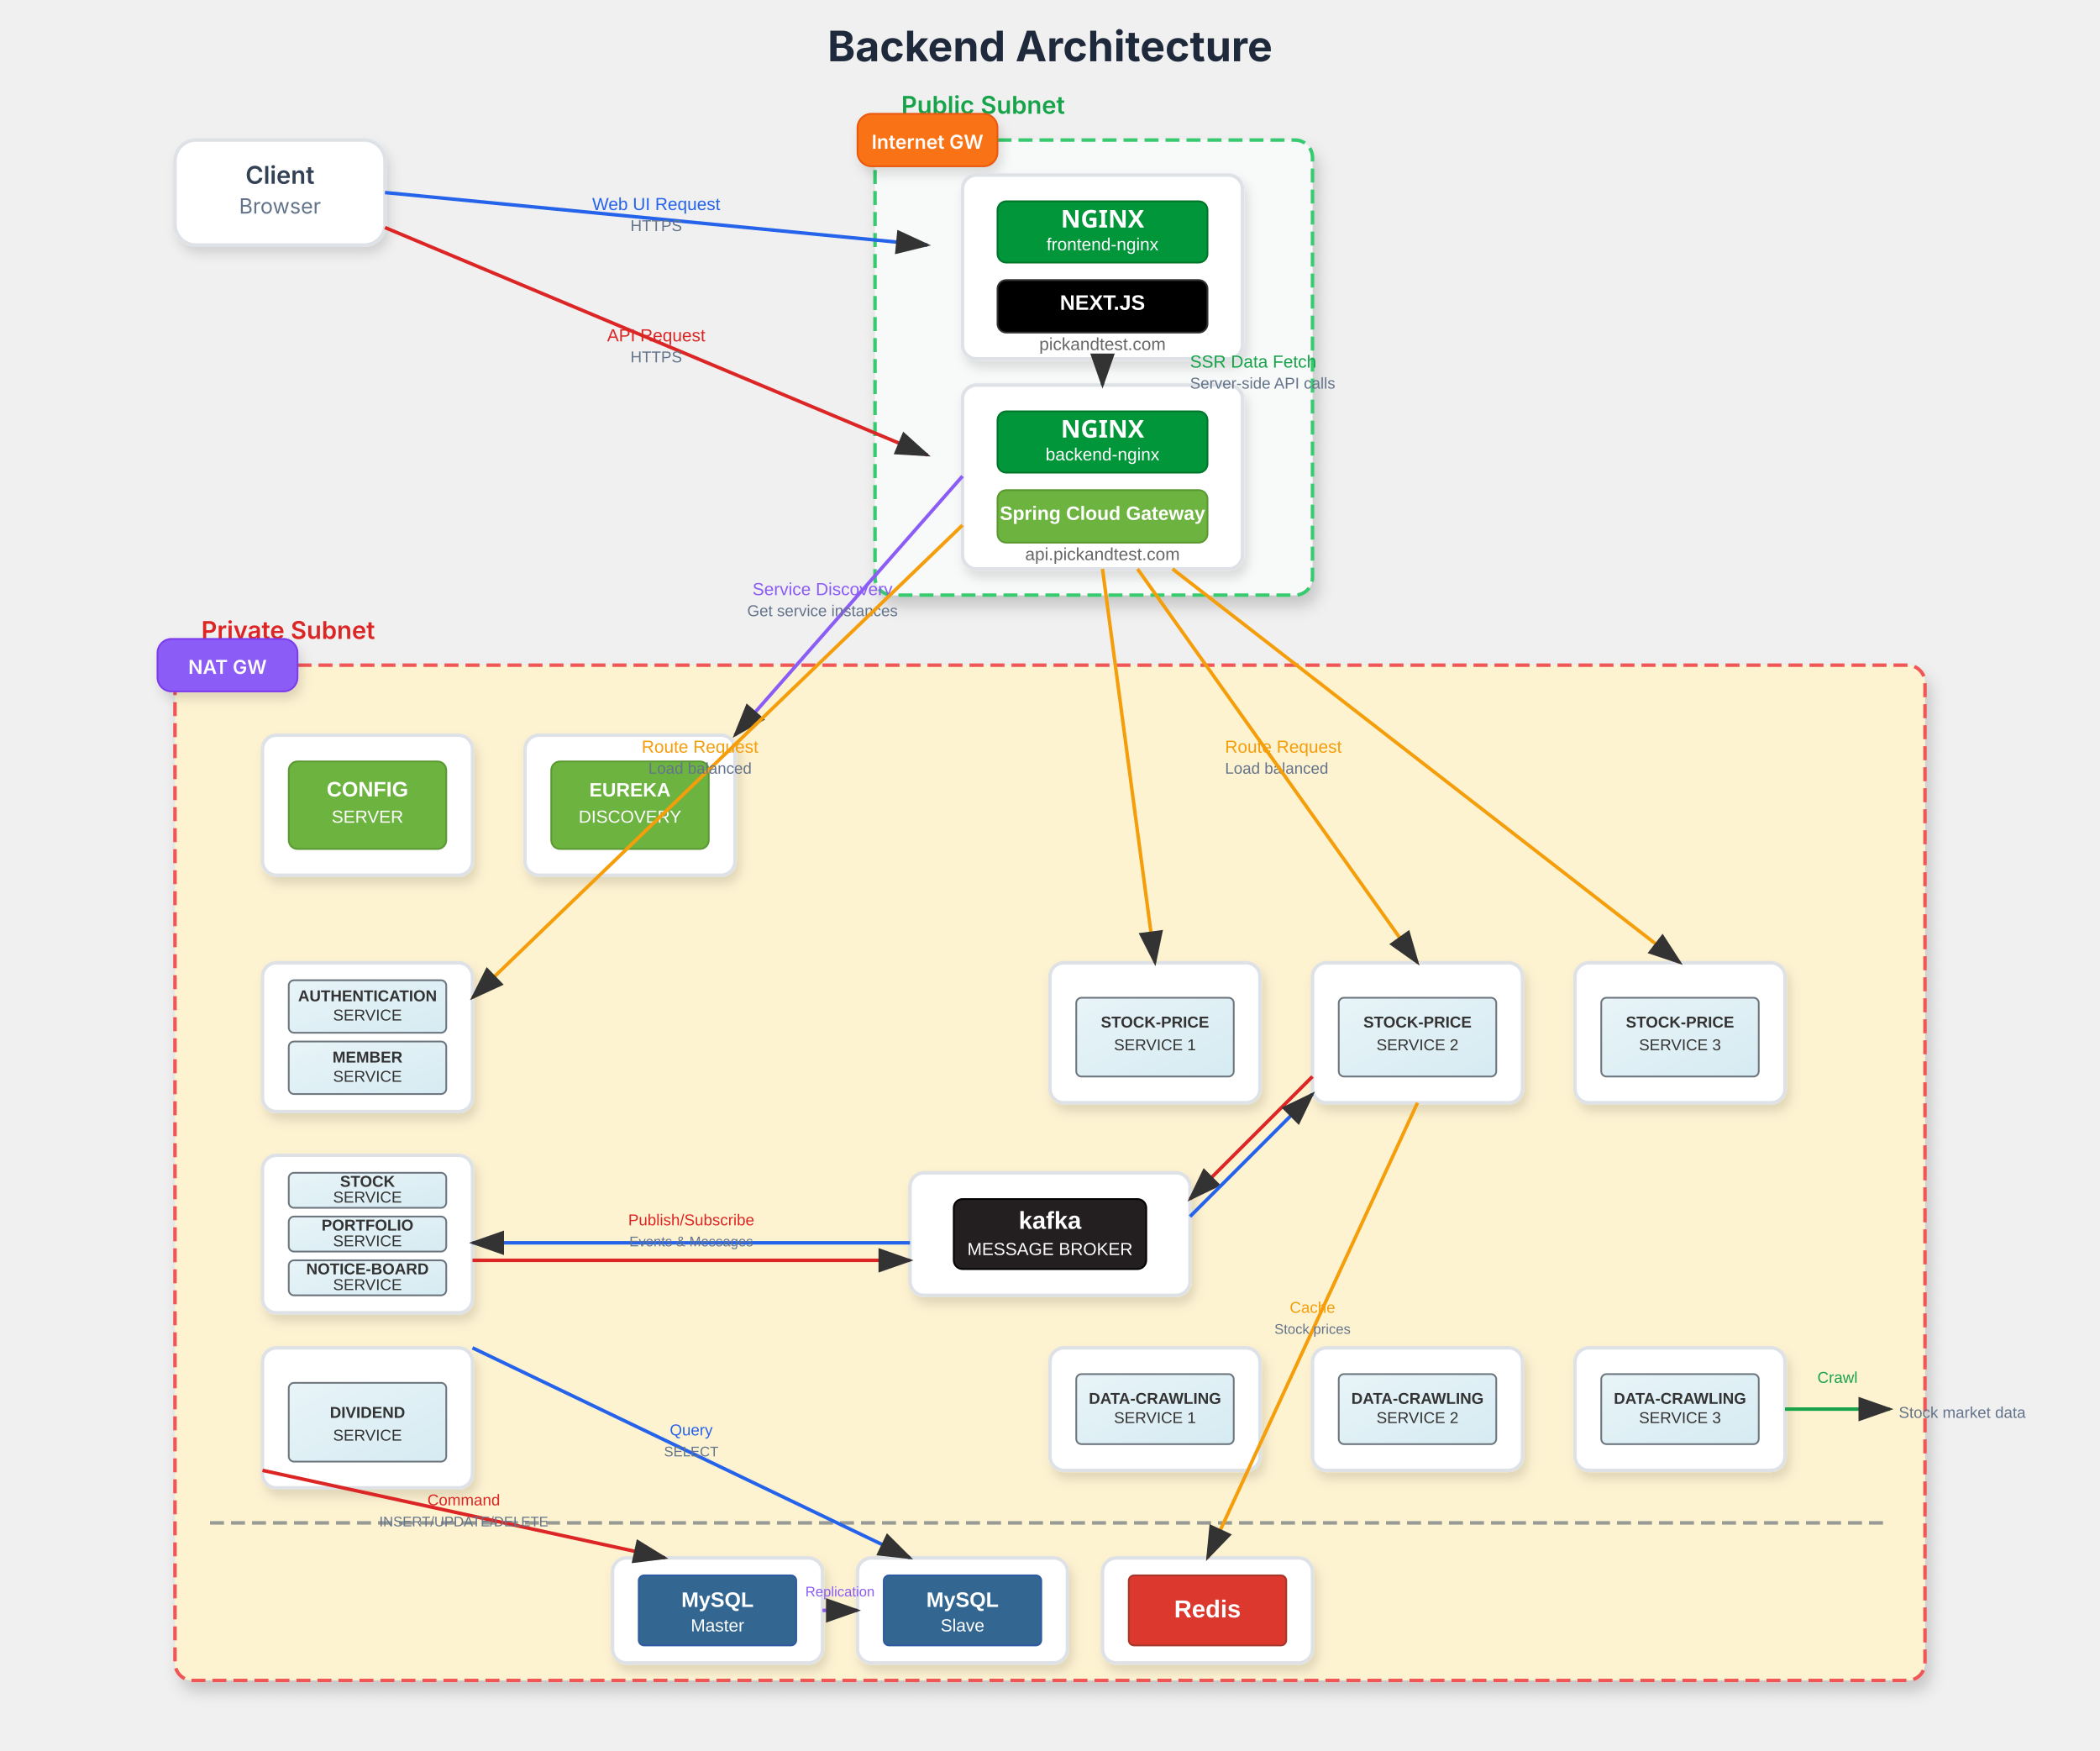
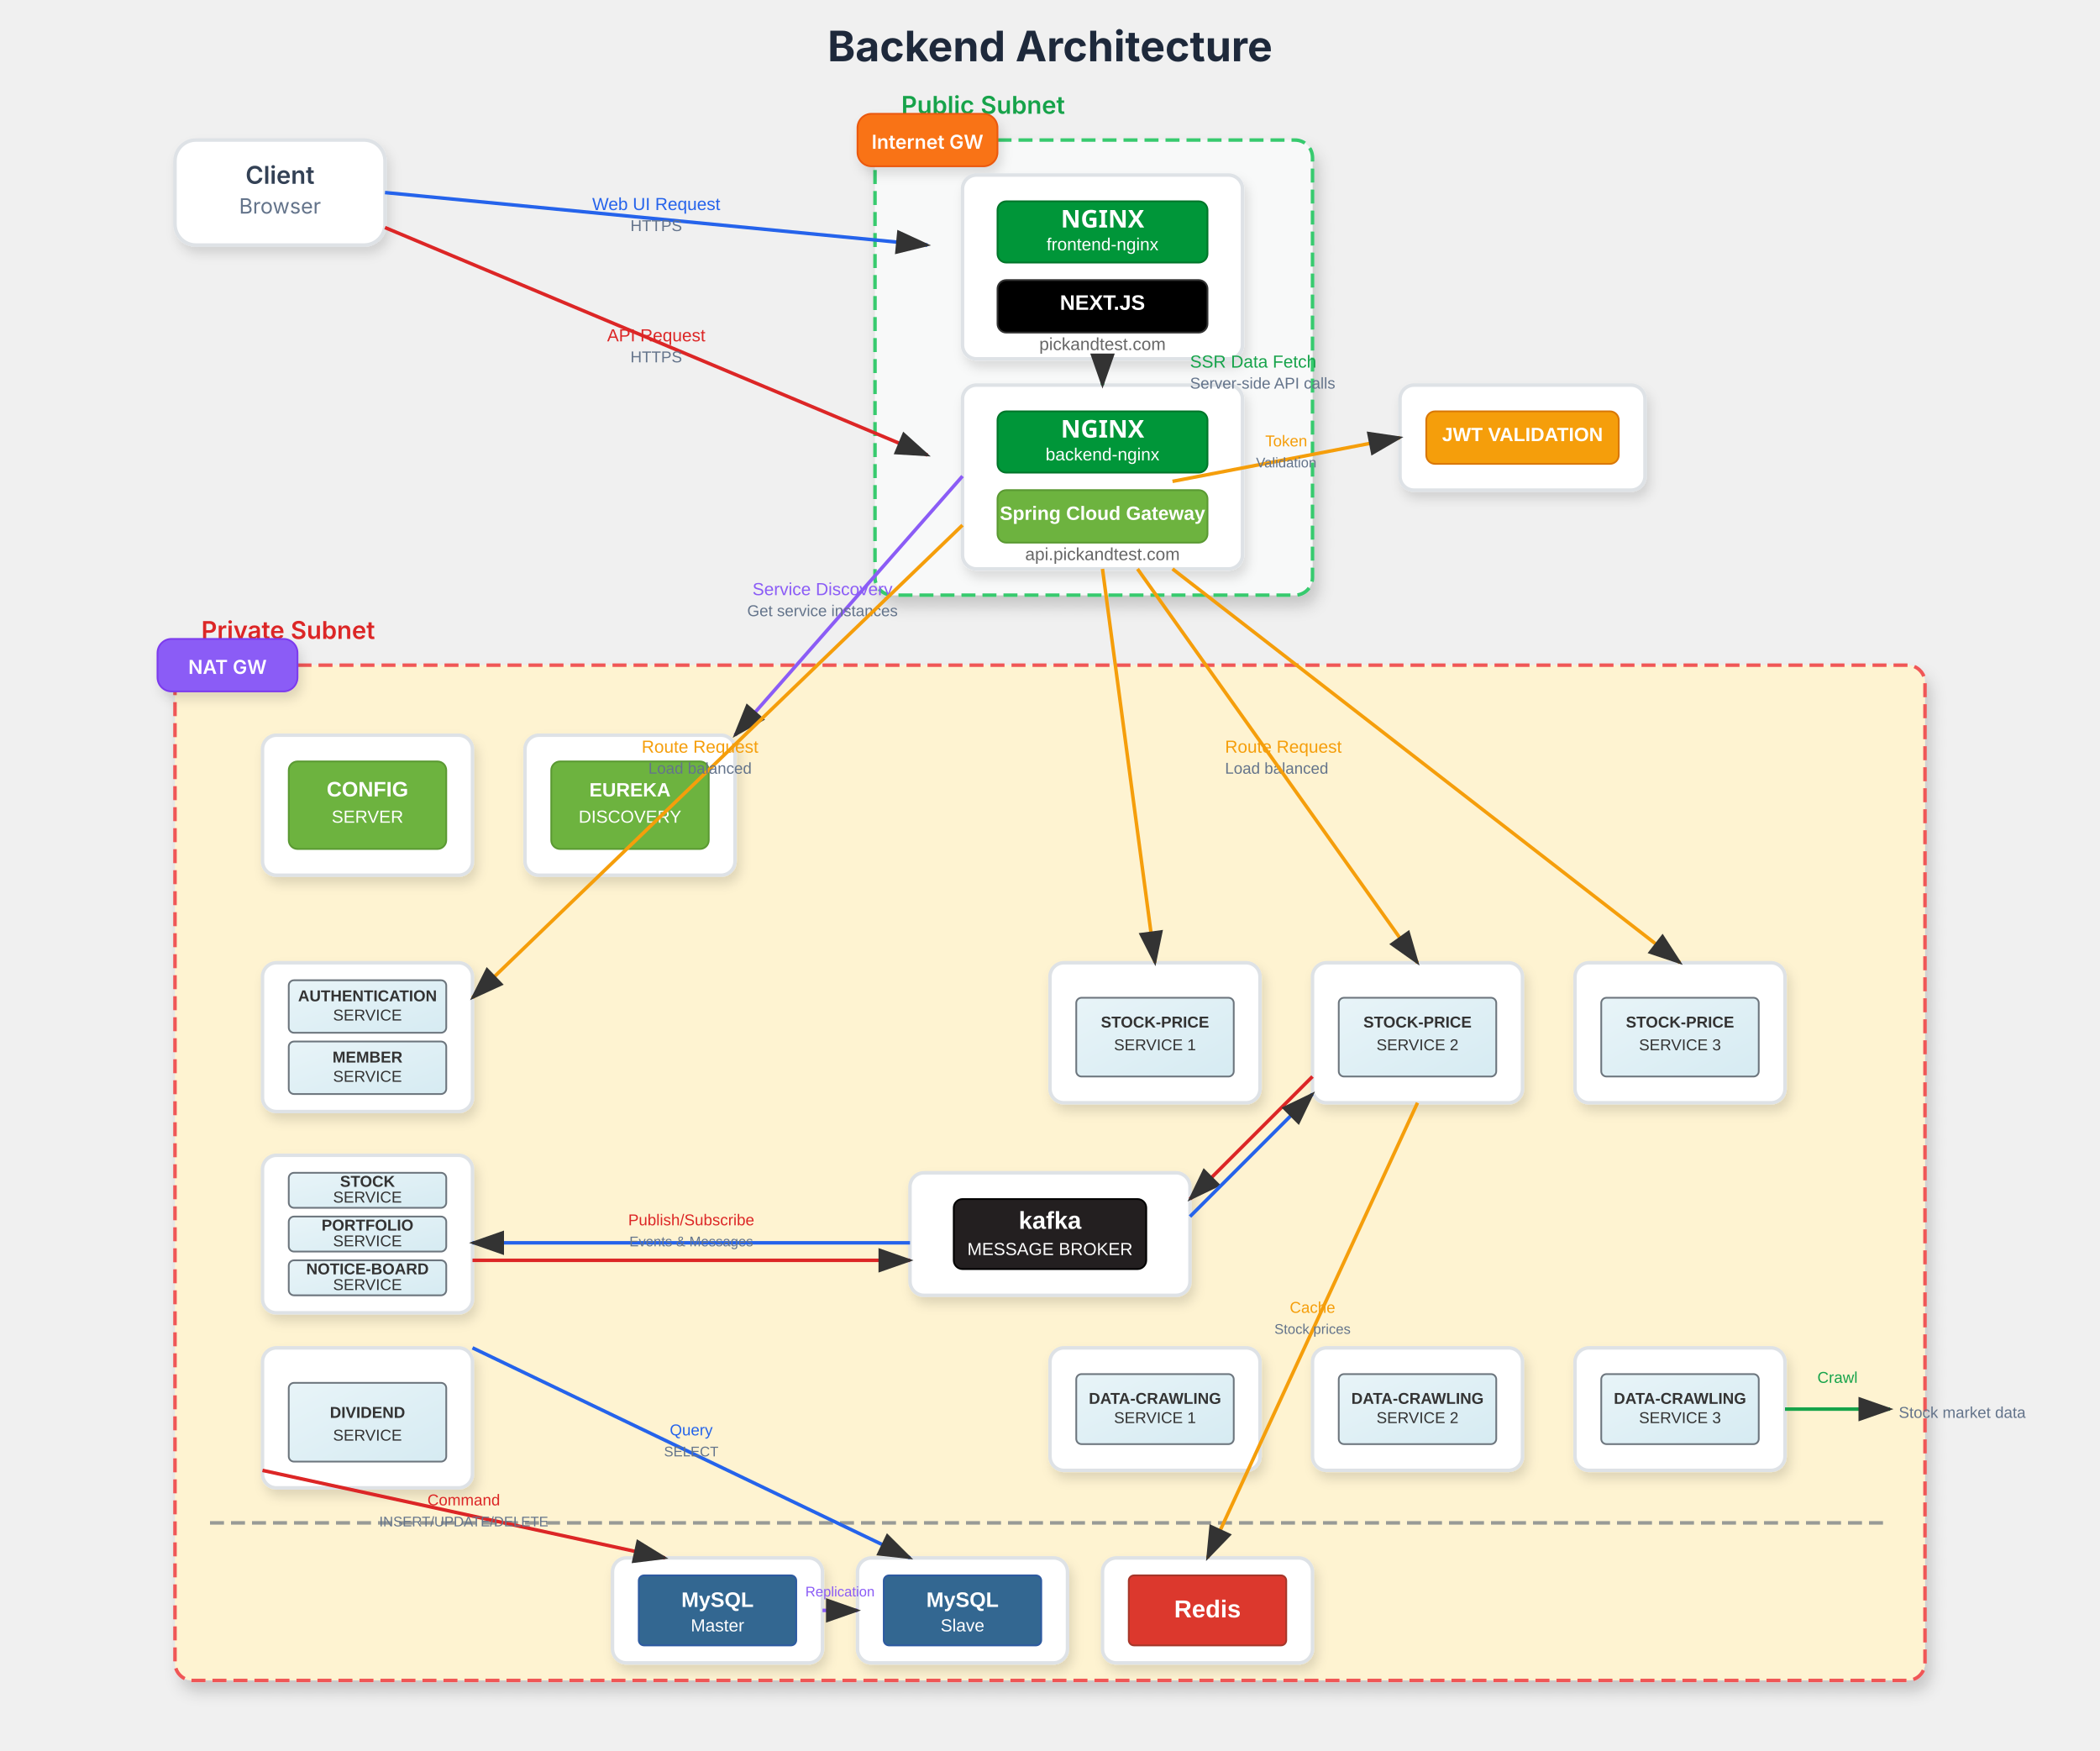
<svg xmlns="http://www.w3.org/2000/svg" viewBox="0 0 1200 1000">
  <defs>
    <linearGradient id="gatewayGradient" x1="0%" y1="0%" x2="100%" y2="100%">
      <stop offset="0%" style="stop-color:#ff7f00;stop-opacity:1" />
      <stop offset="100%" style="stop-color:#ff5500;stop-opacity:1" />
    </linearGradient>
    <linearGradient id="serviceGradient" x1="0%" y1="0%" x2="100%" y2="100%">
      <stop offset="0%" style="stop-color:#e8f4f8;stop-opacity:1" />
      <stop offset="100%" style="stop-color:#d6ebf2;stop-opacity:1" />
    </linearGradient>
    <linearGradient id="awsGradient" x1="0%" y1="0%" x2="100%" y2="100%">
      <stop offset="0%" style="stop-color:#ff9900;stop-opacity:1" />
      <stop offset="100%" style="stop-color:#ff7700;stop-opacity:1" />
    </linearGradient>
    <filter id="shadow" x="-50%" y="-50%" width="200%" height="200%">
      <feDropShadow dx="2" dy="4" stdDeviation="3" flood-color="#00000020" />
    </filter>
    <filter id="containerShadow" x="-50%" y="-50%" width="200%" height="200%">
      <feDropShadow dx="3" dy="6" stdDeviation="4" flood-color="#00000030" />
    </filter>
    <defs>
      <marker id="arrowhead" markerWidth="10" markerHeight="7" refX="9" refY="3.5" orient="auto">
        <polygon points="0 0, 10 3.5, 0 7" fill="#333" />
      </marker>
    </defs>
  </defs>
  <text x="600" y="35" text-anchor="middle" fill="#1e293b" font-family="Inter, Arial, sans-serif" font-size="24" font-weight="700">
    Backend Architecture
  </text>
  <g transform="translate(100, 80)">
    <rect x="0" y="0" width="120" height="60" rx="12" fill="white" stroke="#dee2e6" stroke-width="2" filter="url(#shadow)" />
    <text x="60" y="25" text-anchor="middle" fill="#334155" font-family="Inter, Arial, sans-serif" font-size="14" font-weight="600">Client</text>
    <text x="60" y="42" text-anchor="middle" fill="#64748b" font-family="Inter, Arial, sans-serif" font-size="12">Browser</text>
  </g>
  <rect x="500" y="80" width="250" height="260" rx="10" ry="10" fill="#f8f9fa" stroke="#22c55e" stroke-width="2" stroke-dasharray="8,4" opacity="0.9" filter="url(#containerShadow)" />
  <g transform="translate(515, 65)">
    <text x="0" y="0" font-family="Inter, Arial, sans-serif" font-size="14" font-weight="600" fill="#16a34a">Public Subnet</text>
  </g>
  <g transform="translate(490, 65)">
    <rect x="0" y="0" width="80" height="30" rx="8" fill="#f97316" stroke="#ea580c" stroke-width="1" filter="url(#shadow)" />
    <text x="40" y="20" text-anchor="middle" fill="#ffffff" font-family="Inter, Arial, sans-serif" font-size="11" font-weight="600">Internet GW</text>
  </g>
  <g transform="translate(550, 100)">
    <rect width="160" height="105" rx="8" ry="8" fill="white" stroke="#dee2e6" stroke-width="2" filter="url(#shadow)" />
    <rect x="20" y="15" width="120" height="35" rx="5" ry="5" fill="#009639" stroke="#007529" stroke-width="1" />
    <text x="80" y="30" font-family="Arial Black, sans-serif" font-size="14" font-weight="bold" text-anchor="middle" fill="white">NGINX</text>
    <text x="80" y="43" font-family="Arial, sans-serif" font-size="10" text-anchor="middle" fill="white">frontend-nginx</text>
    <rect x="20" y="60" width="120" height="30" rx="5" ry="5" fill="#000000" stroke="#333333" stroke-width="1" />
    <text x="80" y="77" font-family="Arial, sans-serif" font-size="12" font-weight="bold" text-anchor="middle" fill="white">NEXT.JS</text>
    <text x="80" y="100" font-family="Arial, sans-serif" font-size="10" text-anchor="middle" fill="#666">pickandtest.com</text>
  </g>
  <g transform="translate(550, 220)">
    <rect width="160" height="105" rx="8" ry="8" fill="white" stroke="#dee2e6" stroke-width="2" filter="url(#shadow)" />
    <rect x="20" y="15" width="120" height="35" rx="5" ry="5" fill="#009639" stroke="#007529" stroke-width="1" />
    <text x="80" y="30" font-family="Arial Black, sans-serif" font-size="14" font-weight="bold" text-anchor="middle" fill="white">NGINX</text>
    <text x="80" y="43" font-family="Arial, sans-serif" font-size="10" text-anchor="middle" fill="white">backend-nginx</text>
    <rect x="20" y="60" width="120" height="30" rx="5" ry="5" fill="#6db33f" stroke="#5a9932" stroke-width="1" />
    <text x="80" y="77" font-family="Arial, sans-serif" font-size="11" font-weight="bold" text-anchor="middle" fill="white">Spring Cloud Gateway</text>
    <text x="80" y="100" font-family="Arial, sans-serif" font-size="10" text-anchor="middle" fill="#666">api.pickandtest.com</text>
  </g>
+   <g transform="translate(800, 220)">
+     <rect width="140" height="60" rx="8" ry="8" fill="white" stroke="#dee2e6" stroke-width="2" filter="url(#shadow)" />
+     <rect x="15" y="15" width="110" height="30" rx="5" ry="5" fill="#f59e0b" stroke="#d97706" stroke-width="1" />
+     <text x="70" y="32" font-family="Arial, sans-serif" font-size="11" font-weight="bold" text-anchor="middle" fill="white">JWT VALIDATION</text>
+   </g>
+   <g>
+     <path d="M 670 275 L 800 250" stroke="#f59e0b" stroke-width="2" fill="none" marker-end="url(#arrowhead)" />
+     <text x="735" y="255" font-family="Arial, sans-serif" font-size="9" fill="#f59e0b" text-anchor="middle">Token</text>
+     <text x="735" y="267" font-family="Arial, sans-serif" font-size="8" fill="#64748b" text-anchor="middle">Validation</text>
+   </g>
  <rect x="100" y="380" width="1000" height="580" rx="10" ry="10" fill="#fff3cd" stroke="#ef4444" stroke-width="2" stroke-dasharray="8,4" opacity="0.9" filter="url(#containerShadow)" />
  <g transform="translate(115, 365)">
    <text x="0" y="0" font-family="Inter, Arial, sans-serif" font-size="14" font-weight="600" fill="#dc2626">Private Subnet</text>
  </g>
  <g transform="translate(90, 365)">
    <rect x="0" y="0" width="80" height="30" rx="8" fill="#8b5cf6" stroke="#7c3aed" stroke-width="1" filter="url(#shadow)" />
    <text x="40" y="20" text-anchor="middle" fill="#ffffff" font-family="Inter, Arial, sans-serif" font-size="11" font-weight="600">NAT GW</text>
  </g>
  <g transform="translate(150, 420)">
    <rect width="120" height="80" rx="8" ry="8" fill="white" stroke="#dee2e6" stroke-width="2" filter="url(#shadow)" />
    <rect x="15" y="15" width="90" height="50" rx="5" ry="5" fill="#6db33f" stroke="#5a9932" stroke-width="1" />
    <text x="60" y="35" font-family="Arial, sans-serif" font-size="12" font-weight="bold" text-anchor="middle" fill="white">CONFIG</text>
    <text x="60" y="50" font-family="Arial, sans-serif" font-size="10" text-anchor="middle" fill="white">SERVER</text>
  </g>
  <g transform="translate(300, 420)">
    <rect width="120" height="80" rx="8" ry="8" fill="white" stroke="#dee2e6" stroke-width="2" filter="url(#shadow)" />
    <rect x="15" y="15" width="90" height="50" rx="5" ry="5" fill="#6db33f" stroke="#5a9932" stroke-width="1" />
    <text x="60" y="35" font-family="Arial, sans-serif" font-size="11" font-weight="bold" text-anchor="middle" fill="white">EUREKA</text>
    <text x="60" y="50" font-family="Arial, sans-serif" font-size="10" text-anchor="middle" fill="white">DISCOVERY</text>
  </g>
  <g transform="translate(150, 550)">
    <rect width="120" height="85" rx="8" ry="8" fill="white" stroke="#dee2e6" stroke-width="2" filter="url(#shadow)" />
    <rect x="15" y="10" width="90" height="30" rx="3" ry="3" fill="url(#serviceGradient)" stroke="#6c757d" stroke-width="1" />
    <text x="60" y="22" font-family="Arial, sans-serif" font-size="9" font-weight="bold" text-anchor="middle" fill="#333">AUTHENTICATION</text>
    <text x="60" y="33" font-family="Arial, sans-serif" font-size="9" text-anchor="middle" fill="#333">SERVICE</text>
    <rect x="15" y="45" width="90" height="30" rx="3" ry="3" fill="url(#serviceGradient)" stroke="#6c757d" stroke-width="1" />
    <text x="60" y="57" font-family="Arial, sans-serif" font-size="9" font-weight="bold" text-anchor="middle" fill="#333">MEMBER</text>
    <text x="60" y="68" font-family="Arial, sans-serif" font-size="9" text-anchor="middle" fill="#333">SERVICE</text>
  </g>
  <g transform="translate(150, 660)">
    <rect width="120" height="90" rx="8" ry="8" fill="white" stroke="#dee2e6" stroke-width="2" filter="url(#shadow)" />
    <rect x="15" y="10" width="90" height="20" rx="3" ry="3" fill="url(#serviceGradient)" stroke="#6c757d" stroke-width="1" />
    <text x="60" y="18" font-family="Arial, sans-serif" font-size="9" font-weight="bold" text-anchor="middle" fill="#333">STOCK</text>
    <text x="60" y="27" font-family="Arial, sans-serif" font-size="9" text-anchor="middle" fill="#333">SERVICE</text>
    <rect x="15" y="35" width="90" height="20" rx="3" ry="3" fill="url(#serviceGradient)" stroke="#6c757d" stroke-width="1" />
    <text x="60" y="43" font-family="Arial, sans-serif" font-size="9" font-weight="bold" text-anchor="middle" fill="#333">PORTFOLIO</text>
    <text x="60" y="52" font-family="Arial, sans-serif" font-size="9" text-anchor="middle" fill="#333">SERVICE</text>
    <rect x="15" y="60" width="90" height="20" rx="3" ry="3" fill="url(#serviceGradient)" stroke="#6c757d" stroke-width="1" />
    <text x="60" y="68" font-family="Arial, sans-serif" font-size="9" font-weight="bold" text-anchor="middle" fill="#333">NOTICE-BOARD</text>
    <text x="60" y="77" font-family="Arial, sans-serif" font-size="9" text-anchor="middle" fill="#333">SERVICE</text>
  </g>
  <g transform="translate(600, 550)">
    <rect width="120" height="80" rx="8" ry="8" fill="white" stroke="#dee2e6" stroke-width="2" filter="url(#shadow)" />
    <rect x="15" y="20" width="90" height="45" rx="3" ry="3" fill="url(#serviceGradient)" stroke="#6c757d" stroke-width="1" />
    <text x="60" y="37" font-family="Arial, sans-serif" font-size="9" font-weight="bold" text-anchor="middle" fill="#333">STOCK-PRICE</text>
    <text x="60" y="50" font-family="Arial, sans-serif" font-size="9" text-anchor="middle" fill="#333">SERVICE 1</text>
  </g>
  <g transform="translate(750, 550)">
    <rect width="120" height="80" rx="8" ry="8" fill="white" stroke="#dee2e6" stroke-width="2" filter="url(#shadow)" />
    <rect x="15" y="20" width="90" height="45" rx="3" ry="3" fill="url(#serviceGradient)" stroke="#6c757d" stroke-width="1" />
    <text x="60" y="37" font-family="Arial, sans-serif" font-size="9" font-weight="bold" text-anchor="middle" fill="#333">STOCK-PRICE</text>
    <text x="60" y="50" font-family="Arial, sans-serif" font-size="9" text-anchor="middle" fill="#333">SERVICE 2</text>
  </g>
  <g transform="translate(900, 550)">
    <rect width="120" height="80" rx="8" ry="8" fill="white" stroke="#dee2e6" stroke-width="2" filter="url(#shadow)" />
    <rect x="15" y="20" width="90" height="45" rx="3" ry="3" fill="url(#serviceGradient)" stroke="#6c757d" stroke-width="1" />
    <text x="60" y="37" font-family="Arial, sans-serif" font-size="9" font-weight="bold" text-anchor="middle" fill="#333">STOCK-PRICE</text>
    <text x="60" y="50" font-family="Arial, sans-serif" font-size="9" text-anchor="middle" fill="#333">SERVICE 3</text>
  </g>
  <g transform="translate(150, 770)">
    <rect width="120" height="80" rx="8" ry="8" fill="white" stroke="#dee2e6" stroke-width="2" filter="url(#shadow)" />
    <rect x="15" y="20" width="90" height="45" rx="3" ry="3" fill="url(#serviceGradient)" stroke="#6c757d" stroke-width="1" />
    <text x="60" y="40" font-family="Arial, sans-serif" font-size="9" font-weight="bold" text-anchor="middle" fill="#333">DIVIDEND</text>
    <text x="60" y="53" font-family="Arial, sans-serif" font-size="9" text-anchor="middle" fill="#333">SERVICE</text>
  </g>
  <line x1="120" y1="870" x2="1080" y2="870" stroke="#6c757d" stroke-width="2" stroke-dasharray="8,4" opacity="0.7" />
  <g transform="translate(350, 890)">
    <rect width="120" height="60" rx="8" ry="8" fill="white" stroke="#dee2e6" stroke-width="2" filter="url(#shadow)" />
    <rect x="15" y="10" width="90" height="40" rx="3" ry="3" fill="#336791" stroke="#2d5aa0" stroke-width="1" />
    <text x="60" y="28" font-family="Arial, sans-serif" font-size="12" font-weight="bold" text-anchor="middle" fill="white">MySQL</text>
    <text x="60" y="42" font-family="Arial, sans-serif" font-size="10" text-anchor="middle" fill="white">Master</text>
  </g>
  <g transform="translate(490, 890)">
    <rect width="120" height="60" rx="8" ry="8" fill="white" stroke="#dee2e6" stroke-width="2" filter="url(#shadow)" />
    <rect x="15" y="10" width="90" height="40" rx="3" ry="3" fill="#336791" stroke="#2d5aa0" stroke-width="1" />
    <text x="60" y="28" font-family="Arial, sans-serif" font-size="12" font-weight="bold" text-anchor="middle" fill="white">MySQL</text>
    <text x="60" y="42" font-family="Arial, sans-serif" font-size="10" text-anchor="middle" fill="white">Slave</text>
  </g>
  <g>
    <path d="M 470 920 L 490 920" stroke="#8b5cf6" stroke-width="2" fill="none" marker-end="url(#arrowhead)" />
    <text x="480" y="912" font-family="Arial, sans-serif" font-size="8" fill="#8b5cf6" text-anchor="middle">Replication</text>
  </g>
  <g transform="translate(630, 890)">
    <rect width="120" height="60" rx="8" ry="8" fill="white" stroke="#dee2e6" stroke-width="2" filter="url(#shadow)" />
    <rect x="15" y="10" width="90" height="40" rx="3" ry="3" fill="#dc382d" stroke="#a53629" stroke-width="1" />
    <text x="60" y="34" font-family="Arial, sans-serif" font-size="14" font-weight="bold" text-anchor="middle" fill="white">Redis</text>
  </g>
  <g transform="translate(520, 670)">
    <rect width="160" height="70" rx="8" ry="8" fill="white" stroke="#dee2e6" stroke-width="2" filter="url(#shadow)" />
    <rect x="25" y="15" width="110" height="40" rx="5" ry="5" fill="#231f20" stroke="#000" stroke-width="1" />
    <text x="80" y="32" font-family="Arial, sans-serif" font-size="14" font-weight="bold" text-anchor="middle" fill="white">kafka</text>
    <text x="80" y="47" font-family="Arial, sans-serif" font-size="10" text-anchor="middle" fill="white">MESSAGE BROKER</text>
  </g>
  <g transform="translate(600, 770)">
    <rect width="120" height="70" rx="8" ry="8" fill="white" stroke="#dee2e6" stroke-width="2" filter="url(#shadow)" />
    <rect x="15" y="15" width="90" height="40" rx="3" ry="3" fill="url(#serviceGradient)" stroke="#6c757d" stroke-width="1" />
    <text x="60" y="32" font-family="Arial, sans-serif" font-size="9" font-weight="bold" text-anchor="middle" fill="#333">DATA-CRAWLING</text>
    <text x="60" y="43" font-family="Arial, sans-serif" font-size="9" text-anchor="middle" fill="#333">SERVICE 1</text>
  </g>
  <g transform="translate(750, 770)">
    <rect width="120" height="70" rx="8" ry="8" fill="white" stroke="#dee2e6" stroke-width="2" filter="url(#shadow)" />
    <rect x="15" y="15" width="90" height="40" rx="3" ry="3" fill="url(#serviceGradient)" stroke="#6c757d" stroke-width="1" />
    <text x="60" y="32" font-family="Arial, sans-serif" font-size="9" font-weight="bold" text-anchor="middle" fill="#333">DATA-CRAWLING</text>
    <text x="60" y="43" font-family="Arial, sans-serif" font-size="9" text-anchor="middle" fill="#333">SERVICE 2</text>
  </g>
  <g transform="translate(900, 770)">
    <rect width="120" height="70" rx="8" ry="8" fill="white" stroke="#dee2e6" stroke-width="2" filter="url(#shadow)" />
    <rect x="15" y="15" width="90" height="40" rx="3" ry="3" fill="url(#serviceGradient)" stroke="#6c757d" stroke-width="1" />
    <text x="60" y="32" font-family="Arial, sans-serif" font-size="9" font-weight="bold" text-anchor="middle" fill="#333">DATA-CRAWLING</text>
    <text x="60" y="43" font-family="Arial, sans-serif" font-size="9" text-anchor="middle" fill="#333">SERVICE 3</text>
  </g>
  <g>
    <path d="M 220 110 L 530 140" stroke="#2563eb" stroke-width="2" fill="none" marker-end="url(#arrowhead)" />
    <text x="375" y="120" font-family="Arial, sans-serif" font-size="10" fill="#2563eb" text-anchor="middle">Web UI Request</text>
    <text x="375" y="132" font-family="Arial, sans-serif" font-size="9" fill="#64748b" text-anchor="middle">HTTPS</text>
  </g>
  <g>
    <path d="M 220 130 L 530 260" stroke="#dc2626" stroke-width="2" fill="none" marker-end="url(#arrowhead)" />
    <text x="375" y="195" font-family="Arial, sans-serif" font-size="10" fill="#dc2626" text-anchor="middle">API Request</text>
    <text x="375" y="207" font-family="Arial, sans-serif" font-size="9" fill="#64748b" text-anchor="middle">HTTPS</text>
  </g>
  <g>
    <path d="M 630 205 L 630 220" stroke="#16a34a" stroke-width="2" fill="none" marker-end="url(#arrowhead)" />
    <text x="680" y="210" font-family="Arial, sans-serif" font-size="10" fill="#16a34a" text-anchor="start">SSR Data Fetch</text>
    <text x="680" y="222" font-family="Arial, sans-serif" font-size="9" fill="#64748b" text-anchor="start">Server-side API calls</text>
  </g>
  <g>
    <path d="M 550 272 L 420 420" stroke="#8b5cf6" stroke-width="2" fill="none" marker-end="url(#arrowhead)" />
    <text x="470" y="340" font-family="Arial, sans-serif" font-size="10" fill="#8b5cf6" text-anchor="middle">Service Discovery</text>
    <text x="470" y="352" font-family="Arial, sans-serif" font-size="9" fill="#64748b" text-anchor="middle">Get service instances</text>
  </g>
  <g>
    <path d="M 550 300 L 270 570" stroke="#f59e0b" stroke-width="2" fill="none" marker-end="url(#arrowhead)" />
    <text x="400" y="430" font-family="Arial, sans-serif" font-size="10" fill="#f59e0b" text-anchor="middle">Route Request</text>
    <text x="400" y="442" font-family="Arial, sans-serif" font-size="9" fill="#64748b" text-anchor="middle">Load balanced</text>
  </g>
  <g>
    <path d="M 630 325 L 660 550" stroke="#f59e0b" stroke-width="2" fill="none" marker-end="url(#arrowhead)" />
    <text x="700" y="430" font-family="Arial, sans-serif" font-size="10" fill="#f59e0b" text-anchor="start">Route Request</text>
    <text x="700" y="442" font-family="Arial, sans-serif" font-size="9" fill="#64748b" text-anchor="start">Load balanced</text>
  </g>
  <g>
    <path d="M 650 325 L 810 550" stroke="#f59e0b" stroke-width="2" fill="none" marker-end="url(#arrowhead)" />
  </g>
  <g>
    <path d="M 670 325 L 960 550" stroke="#f59e0b" stroke-width="2" fill="none" marker-end="url(#arrowhead)" />
  </g>
  <g>
    <path d="M 270 720 L 520 720" stroke="#dc2626" stroke-width="2" fill="none" marker-end="url(#arrowhead)" />
    <path d="M 520 710 L 270 710" stroke="#2563eb" stroke-width="2" fill="none" marker-end="url(#arrowhead)" />
    <text x="395" y="700" font-family="Arial, sans-serif" font-size="9" fill="#dc2626" text-anchor="middle">Publish/Subscribe</text>
    <text x="395" y="712" font-family="Arial, sans-serif" font-size="8" fill="#64748b" text-anchor="middle">Events &amp; Messages</text>
  </g>
  <g>
    <path d="M 750 615 L 680 685" stroke="#dc2626" stroke-width="2" fill="none" marker-end="url(#arrowhead)" />
    <path d="M 680 695 L 750 625" stroke="#2563eb" stroke-width="2" fill="none" marker-end="url(#arrowhead)" />
  </g>
  <g>
    <path d="M 1020 805 L 1080 805" stroke="#16a34a" stroke-width="2" fill="none" marker-end="url(#arrowhead)" />
    <text x="1085" y="810" font-family="Arial, sans-serif" font-size="9" fill="#64748b" text-anchor="start">Stock market data</text>
    <text x="1050" y="790" font-family="Arial, sans-serif" font-size="9" fill="#16a34a" text-anchor="middle">Crawl</text>
  </g>
  <g>
    <path d="M 810 630 L 690 890" stroke="#f59e0b" stroke-width="2" fill="none" marker-end="url(#arrowhead)" />
    <text x="750" y="750" font-family="Arial, sans-serif" font-size="9" fill="#f59e0b" text-anchor="middle">Cache</text>
    <text x="750" y="762" font-family="Arial, sans-serif" font-size="8" fill="#64748b" text-anchor="middle">Stock prices</text>
  </g>
  <g>
    <path d="M 150 840 L 380 890" stroke="#dc2626" stroke-width="2" fill="none" marker-end="url(#arrowhead)" />
    <text x="265" y="860" font-family="Arial, sans-serif" font-size="9" fill="#dc2626" text-anchor="middle">Command</text>
    <text x="265" y="872" font-family="Arial, sans-serif" font-size="8" fill="#64748b" text-anchor="middle">INSERT/UPDATE/DELETE</text>
  </g>
  <g>
    <path d="M 270 770 L 520 890" stroke="#2563eb" stroke-width="2" fill="none" marker-end="url(#arrowhead)" />
    <text x="395" y="820" font-family="Arial, sans-serif" font-size="9" fill="#2563eb" text-anchor="middle">Query</text>
    <text x="395" y="832" font-family="Arial, sans-serif" font-size="8" fill="#64748b" text-anchor="middle">SELECT</text>
  </g>
</svg>
